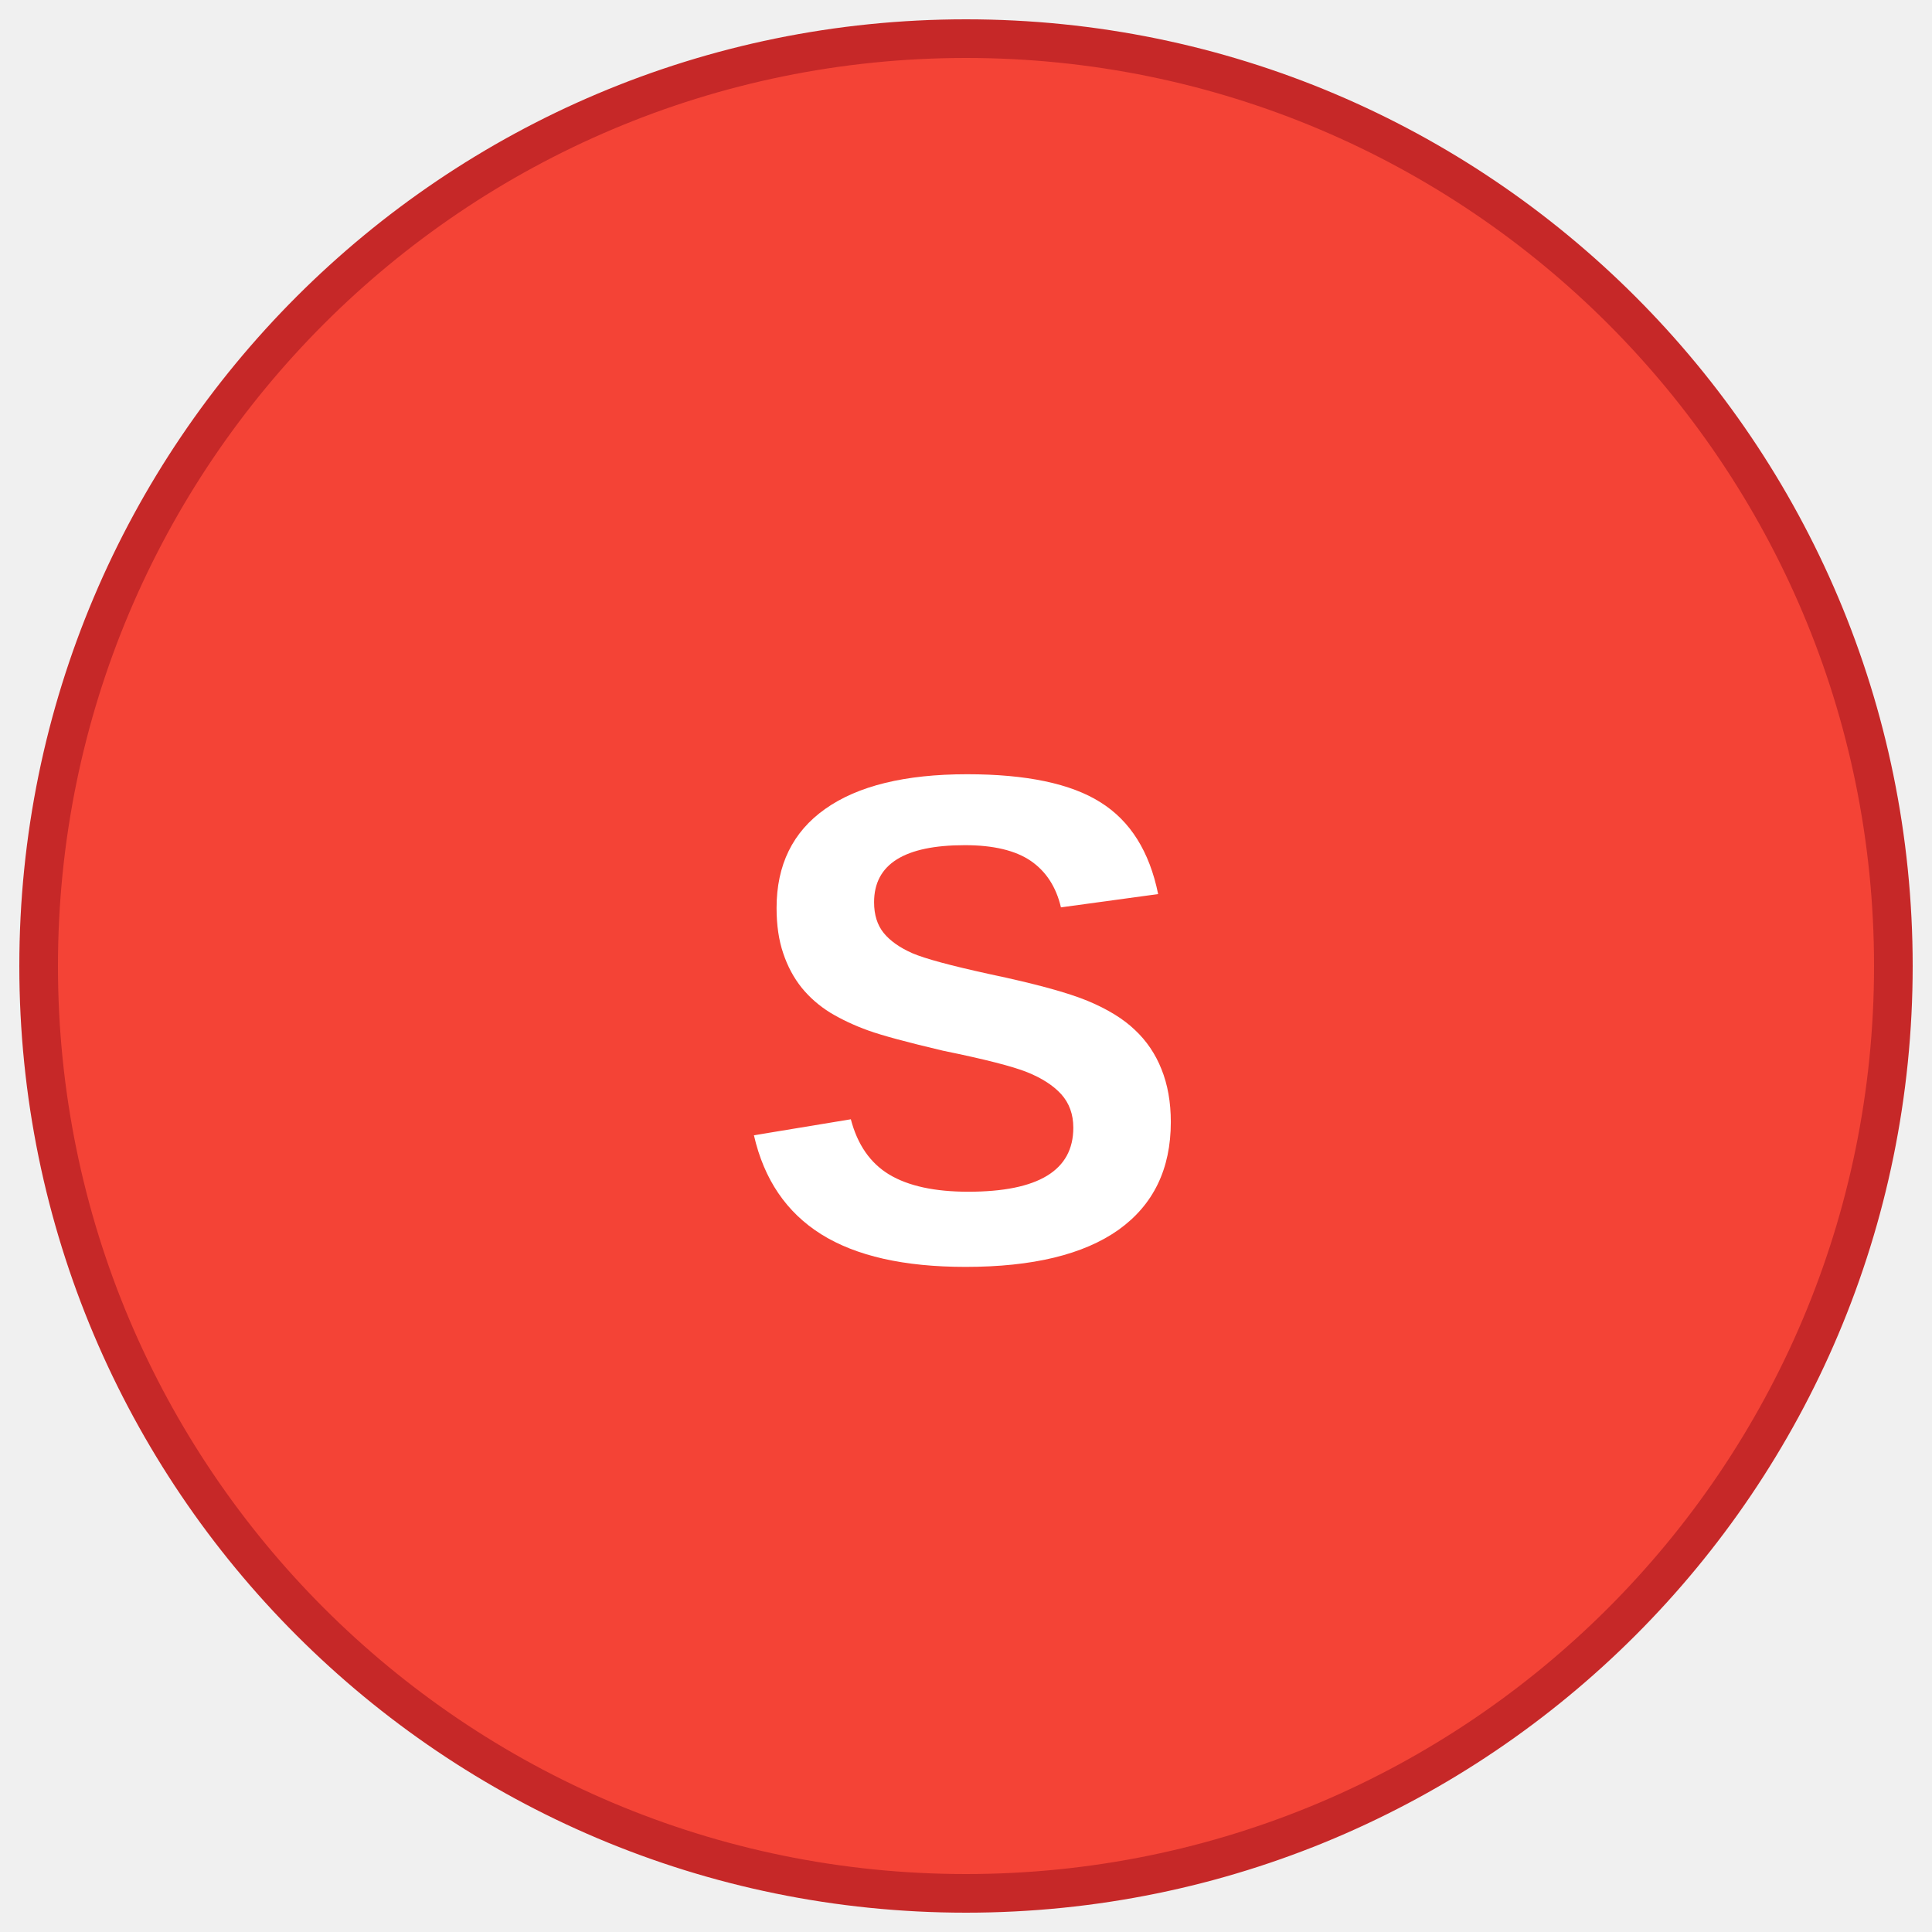
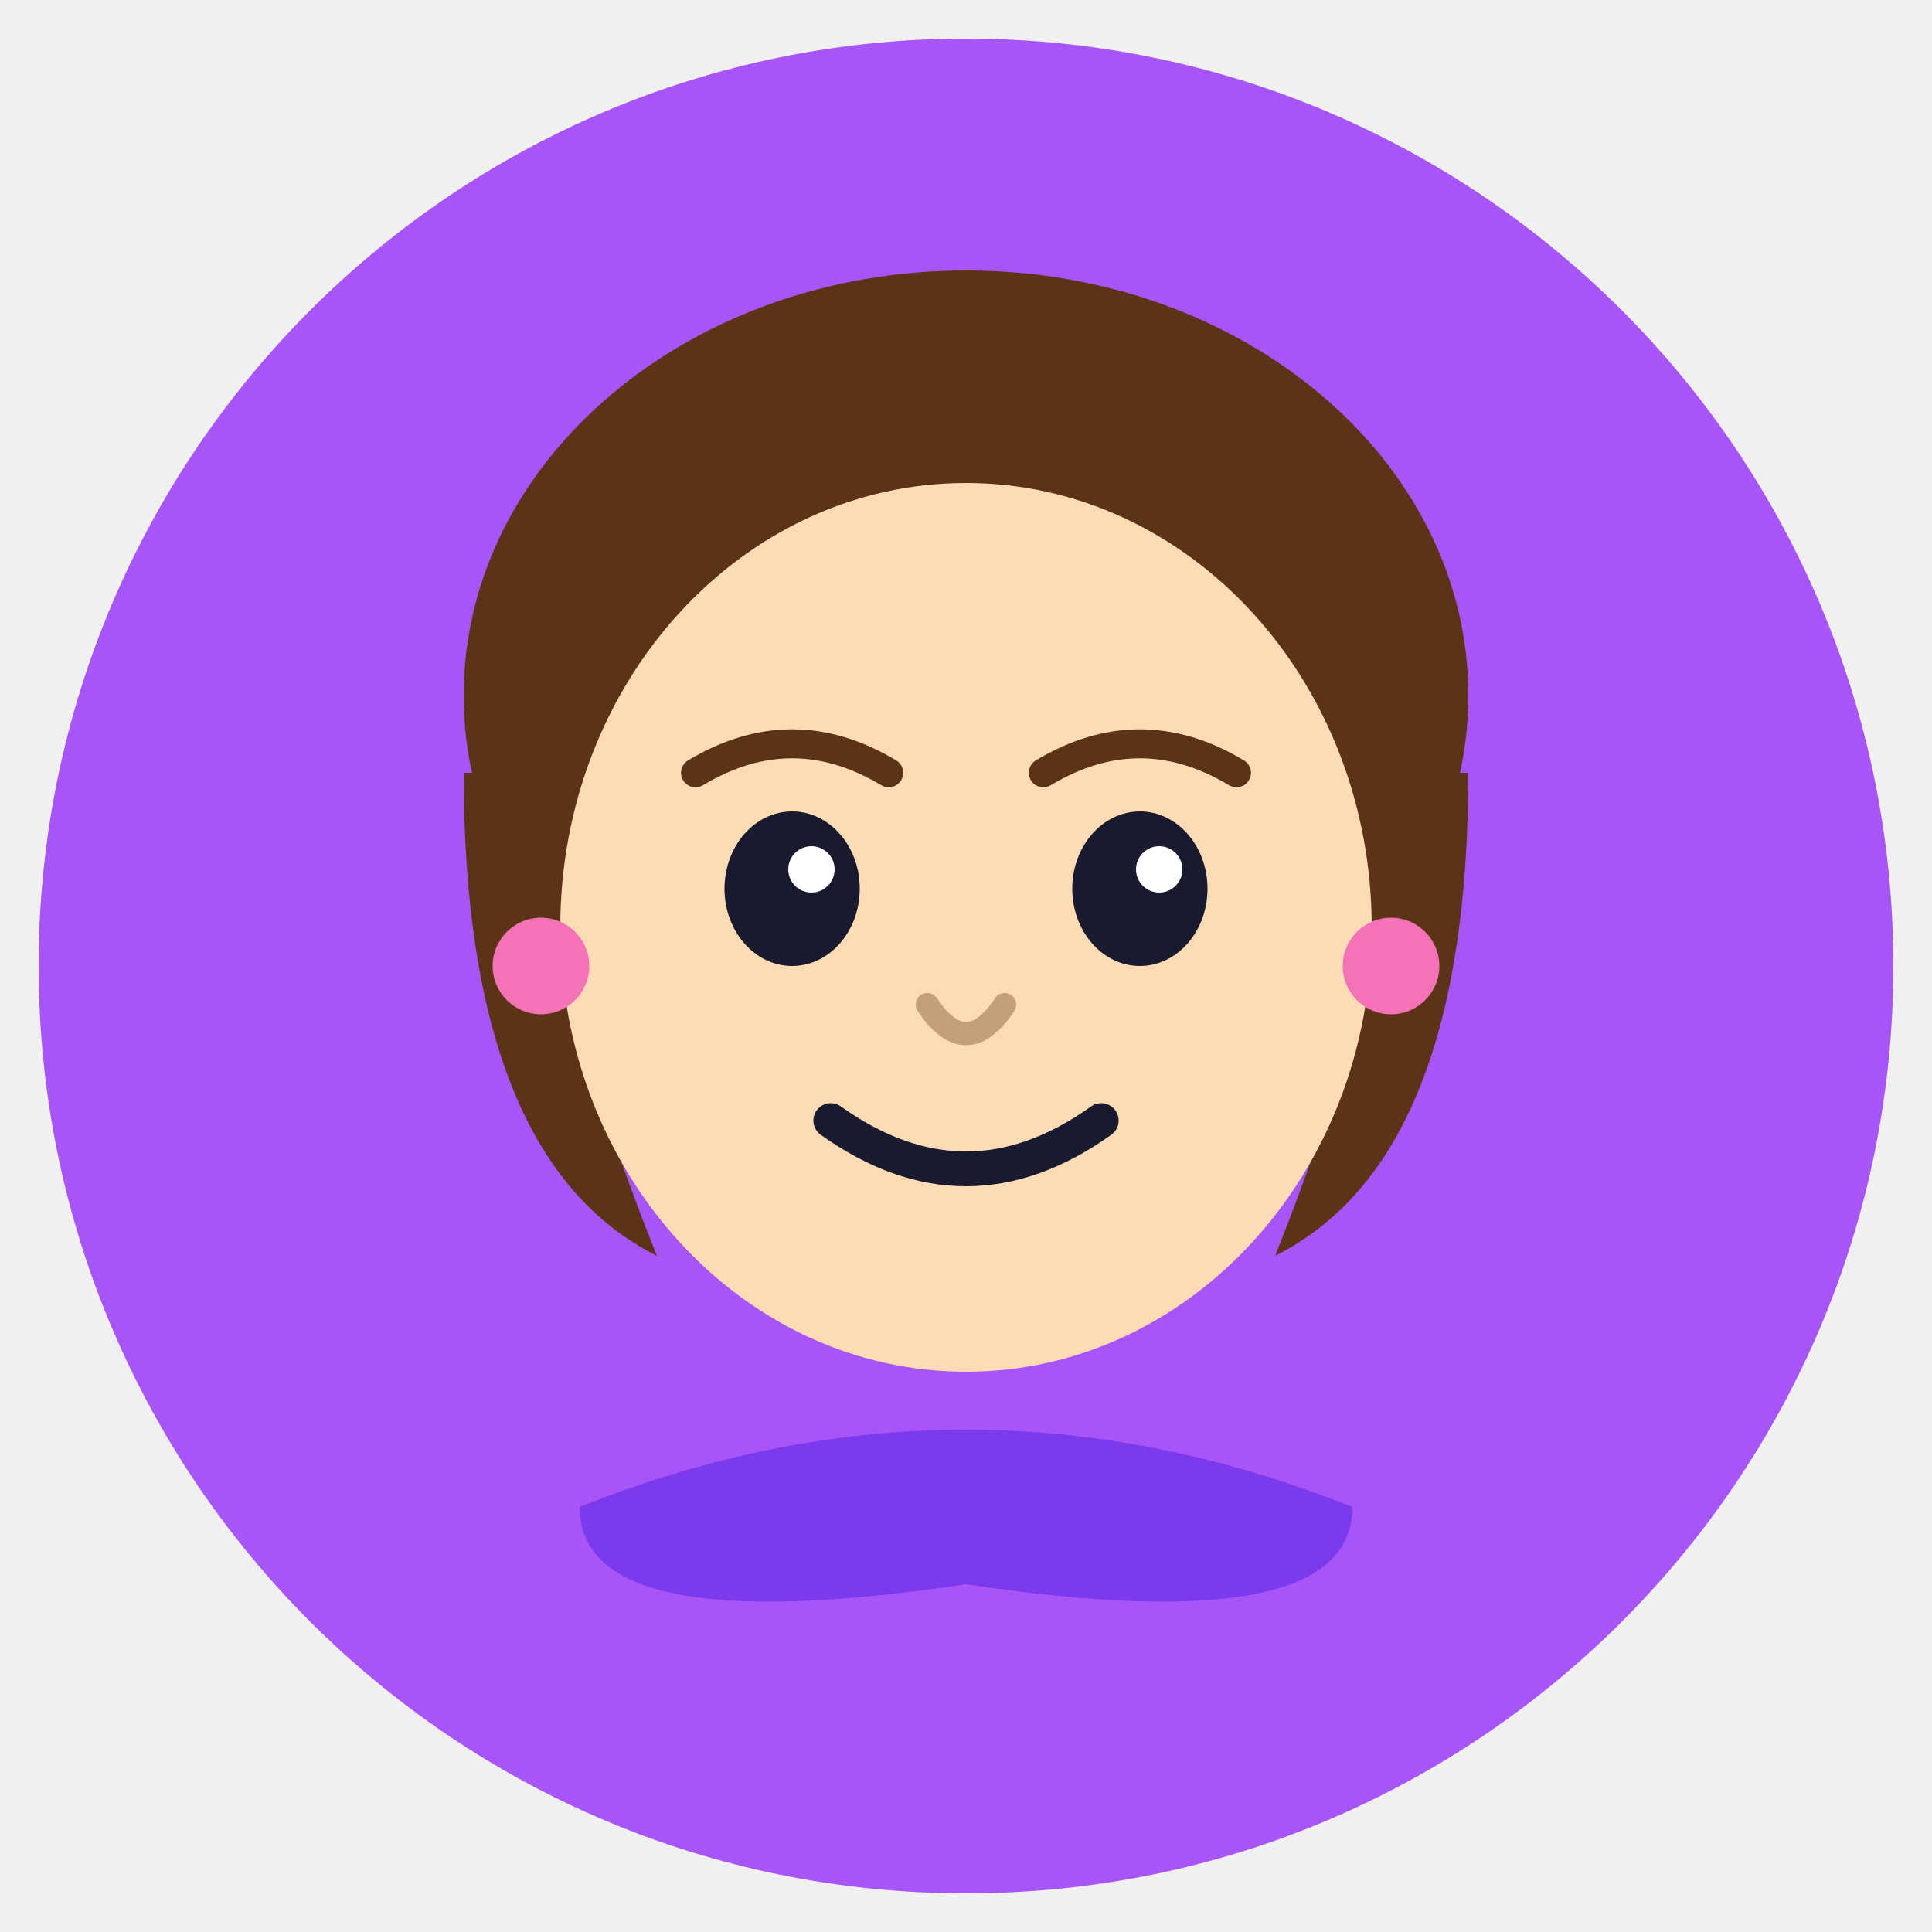
<svg xmlns="http://www.w3.org/2000/svg" viewBox="0 0 100 100" width="100" height="100">
-   <circle cx="50" cy="50" r="48" fill="#F44336" stroke="#C62828" stroke-width="2" />
-   <text x="50" y="55" text-anchor="middle" dominant-baseline="middle" font-family="Arial, sans-serif" font-size="36" font-weight="bold" fill="#FFFFFF">S</text>
+   <circle cx="50" cy="50" r="48" fill="#A855F7" />
+   <ellipse cx="50" cy="36" rx="26" ry="22" fill="#5C3317" />
+   <path d="M24 40 Q24 60 34 65 Q28 50 28 40 Z" fill="#5C3317" />
+   <path d="M76 40 Q76 60 66 65 Q72 50 72 40 Z" fill="#5C3317" />
+   <ellipse cx="50" cy="48" rx="21" ry="23" fill="#FDDCB5" />
+   <ellipse cx="41" cy="46" rx="3.5" ry="4" fill="#1a1a2e" />
+   <ellipse cx="59" cy="46" rx="3.5" ry="4" fill="#1a1a2e" />
+   <circle cx="42" cy="45" r="1.2" fill="#fff" />
+   <circle cx="60" cy="45" r="1.2" fill="#fff" />
+   <path d="M36 40 Q41 37 46 40" stroke="#5C3317" stroke-width="1.5" fill="none" stroke-linecap="round" />
+   <path d="M54 40 Q59 37 64 40" stroke="#5C3317" stroke-width="1.5" fill="none" stroke-linecap="round" />
+   <path d="M48 52 Q50 55 52 52" stroke="#C4A07A" stroke-width="1.2" fill="none" stroke-linecap="round" />
+   <path d="M43 58 Q50 63 57 58" stroke="#1a1a2e" stroke-width="1.8" fill="none" stroke-linecap="round" />
+   <circle cx="28" cy="50" r="2.5" fill="#F472B6" />
+   <circle cx="72" cy="50" r="2.5" fill="#F472B6" />
+   <path d="M30 78 Q50 70 70 78 Q70 85 50 82 Q30 85 30 78" fill="#7C3AED" />
</svg>
